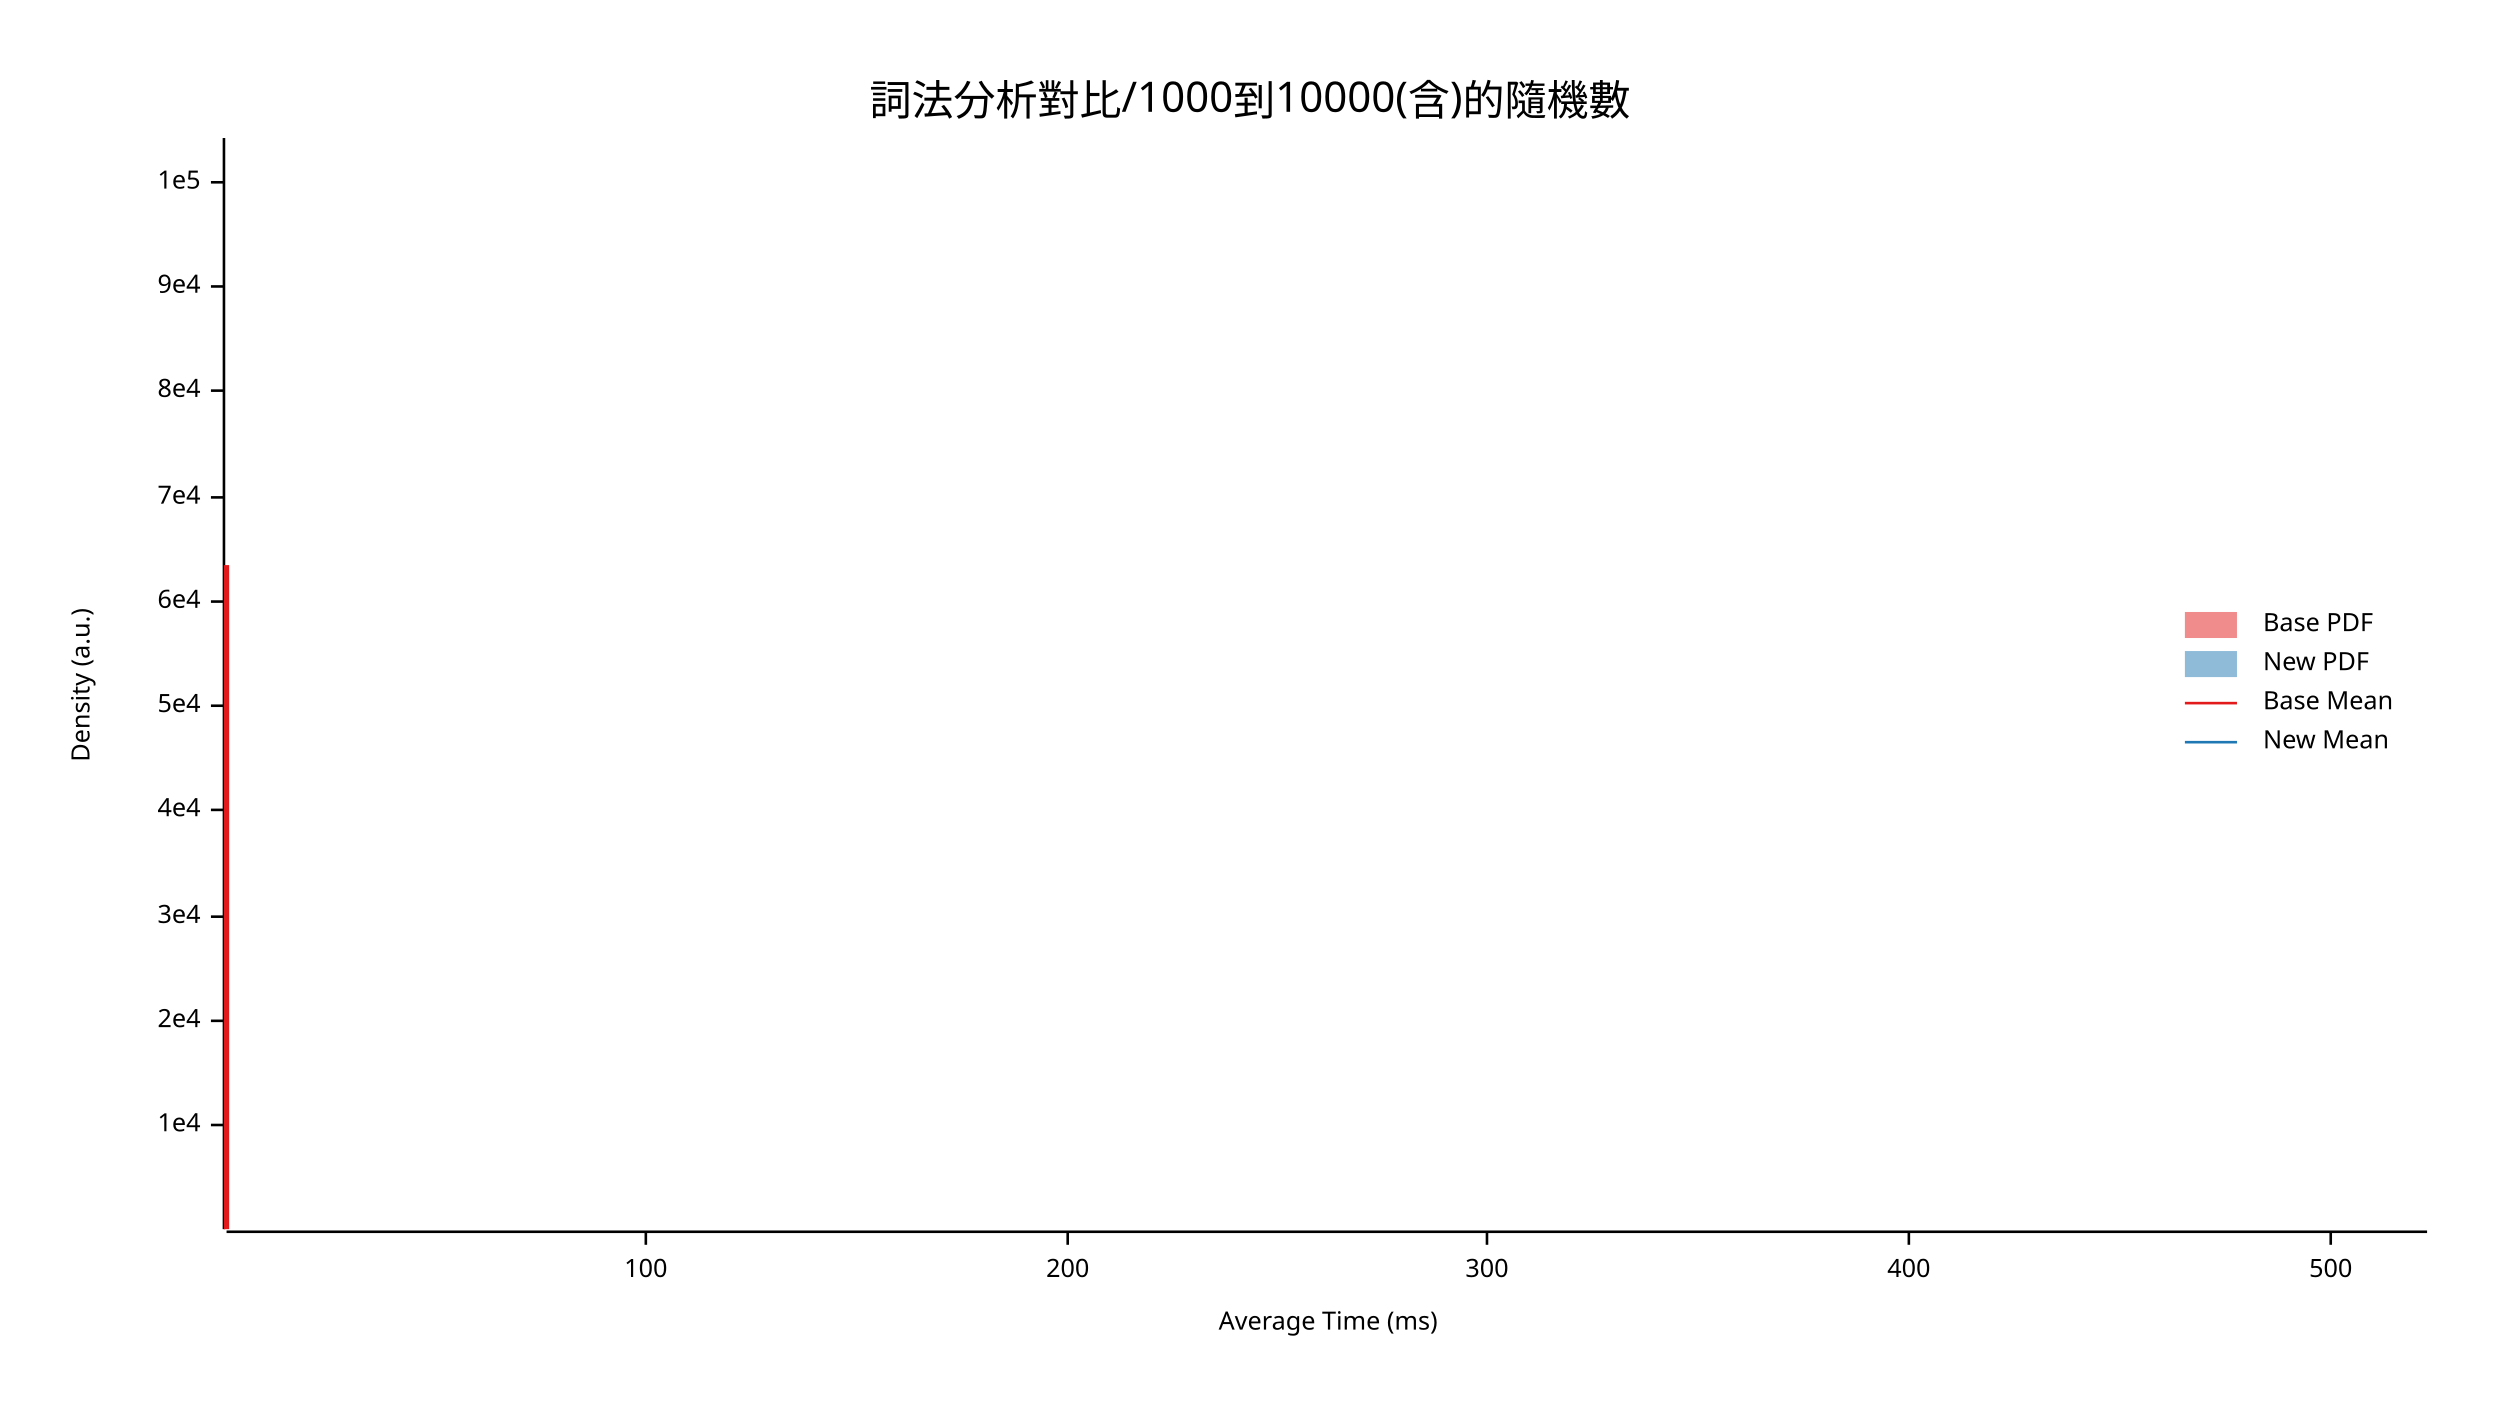
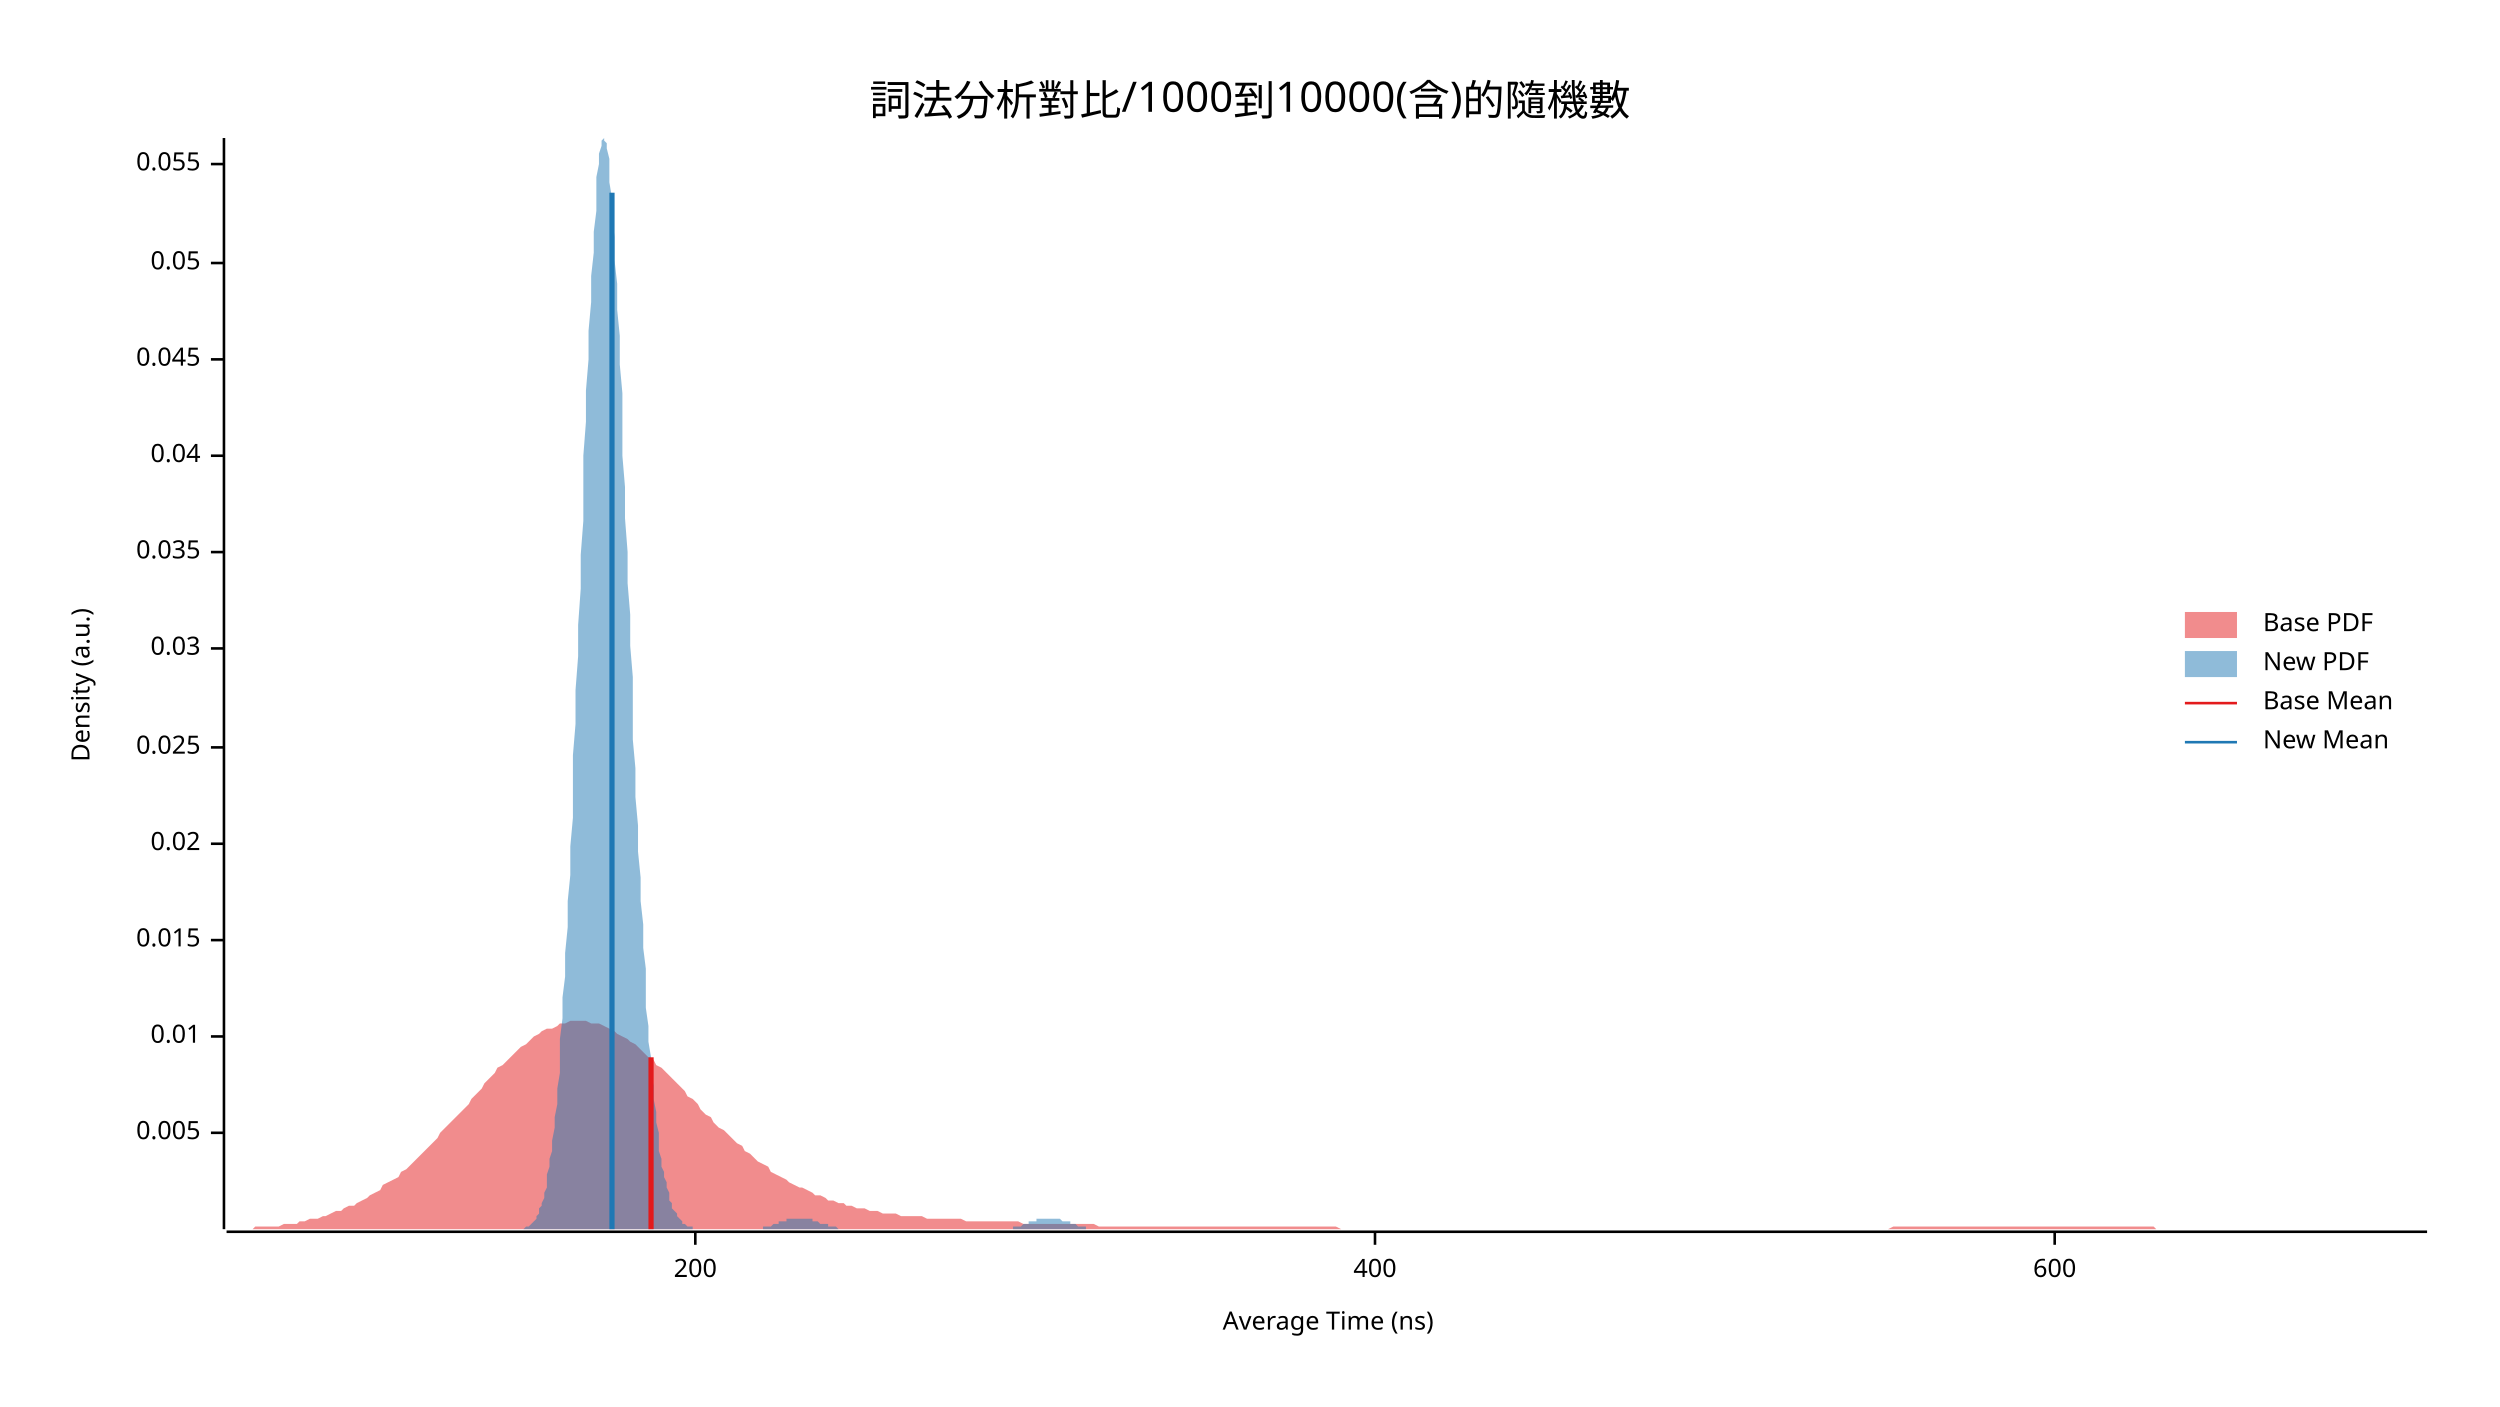
<svg xmlns="http://www.w3.org/2000/svg" width="960" height="540" viewBox="0 0 960 540">
  <text x="480" y="32" dy="0.76em" text-anchor="middle" font-family="sans-serif" font-size="16.129" opacity="1" fill="#000000">
詞法分析對比/1000到10000(含)的隨機數
</text>
  <text x="27" y="263" dy="0.76em" text-anchor="middle" font-family="sans-serif" font-size="9.677" opacity="1" fill="#000000" transform="rotate(270, 27, 263)">
Density (a.u.)
</text>
  <text x="510" y="513" dy="-0.5ex" text-anchor="middle" font-family="sans-serif" font-size="9.677" opacity="1" fill="#000000">
- Average Time (ms)
+ Average Time (ns)
</text>
  <polyline fill="none" opacity="1" stroke="#000000" stroke-width="1" points="86,53 86,472 " />
-   <text x="77" y="432" dy="0.5ex" text-anchor="end" font-family="sans-serif" font-size="9.677" opacity="1" fill="#000000">
- 1e4
+   <text x="77" y="435" dy="0.5ex" text-anchor="end" font-family="sans-serif" font-size="9.677" opacity="1" fill="#000000">
+ 0.005
</text>
-   <polyline fill="none" opacity="1" stroke="#000000" stroke-width="1" points="81,432 86,432 " />
-   <text x="77" y="392" dy="0.5ex" text-anchor="end" font-family="sans-serif" font-size="9.677" opacity="1" fill="#000000">
- 2e4
+   <polyline fill="none" opacity="1" stroke="#000000" stroke-width="1" points="81,435 86,435 " />
+   <text x="77" y="398" dy="0.5ex" text-anchor="end" font-family="sans-serif" font-size="9.677" opacity="1" fill="#000000">
+ 0.01
</text>
-   <polyline fill="none" opacity="1" stroke="#000000" stroke-width="1" points="81,392 86,392 " />
-   <text x="77" y="352" dy="0.5ex" text-anchor="end" font-family="sans-serif" font-size="9.677" opacity="1" fill="#000000">
- 3e4
+   <polyline fill="none" opacity="1" stroke="#000000" stroke-width="1" points="81,398 86,398 " />
+   <text x="77" y="361" dy="0.5ex" text-anchor="end" font-family="sans-serif" font-size="9.677" opacity="1" fill="#000000">
+ 0.015
</text>
-   <polyline fill="none" opacity="1" stroke="#000000" stroke-width="1" points="81,352 86,352 " />
-   <text x="77" y="311" dy="0.5ex" text-anchor="end" font-family="sans-serif" font-size="9.677" opacity="1" fill="#000000">
- 4e4
+   <polyline fill="none" opacity="1" stroke="#000000" stroke-width="1" points="81,361 86,361 " />
+   <text x="77" y="324" dy="0.5ex" text-anchor="end" font-family="sans-serif" font-size="9.677" opacity="1" fill="#000000">
+ 0.02
</text>
-   <polyline fill="none" opacity="1" stroke="#000000" stroke-width="1" points="81,311 86,311 " />
-   <text x="77" y="271" dy="0.5ex" text-anchor="end" font-family="sans-serif" font-size="9.677" opacity="1" fill="#000000">
- 5e4
+   <polyline fill="none" opacity="1" stroke="#000000" stroke-width="1" points="81,324 86,324 " />
+   <text x="77" y="287" dy="0.5ex" text-anchor="end" font-family="sans-serif" font-size="9.677" opacity="1" fill="#000000">
+ 0.025
</text>
-   <polyline fill="none" opacity="1" stroke="#000000" stroke-width="1" points="81,271 86,271 " />
-   <text x="77" y="231" dy="0.5ex" text-anchor="end" font-family="sans-serif" font-size="9.677" opacity="1" fill="#000000">
- 6e4
+   <polyline fill="none" opacity="1" stroke="#000000" stroke-width="1" points="81,287 86,287 " />
+   <text x="77" y="249" dy="0.5ex" text-anchor="end" font-family="sans-serif" font-size="9.677" opacity="1" fill="#000000">
+ 0.03
</text>
-   <polyline fill="none" opacity="1" stroke="#000000" stroke-width="1" points="81,231 86,231 " />
-   <text x="77" y="191" dy="0.5ex" text-anchor="end" font-family="sans-serif" font-size="9.677" opacity="1" fill="#000000">
- 7e4
+   <polyline fill="none" opacity="1" stroke="#000000" stroke-width="1" points="81,249 86,249 " />
+   <text x="77" y="212" dy="0.5ex" text-anchor="end" font-family="sans-serif" font-size="9.677" opacity="1" fill="#000000">
+ 0.035
</text>
-   <polyline fill="none" opacity="1" stroke="#000000" stroke-width="1" points="81,191 86,191 " />
-   <text x="77" y="150" dy="0.5ex" text-anchor="end" font-family="sans-serif" font-size="9.677" opacity="1" fill="#000000">
- 8e4
+   <polyline fill="none" opacity="1" stroke="#000000" stroke-width="1" points="81,212 86,212 " />
+   <text x="77" y="175" dy="0.5ex" text-anchor="end" font-family="sans-serif" font-size="9.677" opacity="1" fill="#000000">
+ 0.04
</text>
-   <polyline fill="none" opacity="1" stroke="#000000" stroke-width="1" points="81,150 86,150 " />
-   <text x="77" y="110" dy="0.5ex" text-anchor="end" font-family="sans-serif" font-size="9.677" opacity="1" fill="#000000">
- 9e4
+   <polyline fill="none" opacity="1" stroke="#000000" stroke-width="1" points="81,175 86,175 " />
+   <text x="77" y="138" dy="0.5ex" text-anchor="end" font-family="sans-serif" font-size="9.677" opacity="1" fill="#000000">
+ 0.045
</text>
-   <polyline fill="none" opacity="1" stroke="#000000" stroke-width="1" points="81,110 86,110 " />
-   <text x="77" y="70" dy="0.5ex" text-anchor="end" font-family="sans-serif" font-size="9.677" opacity="1" fill="#000000">
- 1e5
+   <polyline fill="none" opacity="1" stroke="#000000" stroke-width="1" points="81,138 86,138 " />
+   <text x="77" y="101" dy="0.5ex" text-anchor="end" font-family="sans-serif" font-size="9.677" opacity="1" fill="#000000">
+ 0.05
</text>
-   <polyline fill="none" opacity="1" stroke="#000000" stroke-width="1" points="81,70 86,70 " />
+   <polyline fill="none" opacity="1" stroke="#000000" stroke-width="1" points="81,101 86,101 " />
+   <text x="77" y="63" dy="0.5ex" text-anchor="end" font-family="sans-serif" font-size="9.677" opacity="1" fill="#000000">
+ 0.055
+ </text>
+   <polyline fill="none" opacity="1" stroke="#000000" stroke-width="1" points="81,63 86,63 " />
  <polyline fill="none" opacity="1" stroke="#000000" stroke-width="1" points="87,473 932,473 " />
-   <text x="248" y="483" dy="0.76em" text-anchor="middle" font-family="sans-serif" font-size="9.677" opacity="1" fill="#000000">
- 100
- </text>
-   <polyline fill="none" opacity="1" stroke="#000000" stroke-width="1" points="248,473 248,478 " />
-   <text x="410" y="483" dy="0.76em" text-anchor="middle" font-family="sans-serif" font-size="9.677" opacity="1" fill="#000000">
+   <text x="267" y="483" dy="0.76em" text-anchor="middle" font-family="sans-serif" font-size="9.677" opacity="1" fill="#000000">
200
</text>
-   <polyline fill="none" opacity="1" stroke="#000000" stroke-width="1" points="410,473 410,478 " />
-   <text x="571" y="483" dy="0.76em" text-anchor="middle" font-family="sans-serif" font-size="9.677" opacity="1" fill="#000000">
- 300
- </text>
-   <polyline fill="none" opacity="1" stroke="#000000" stroke-width="1" points="571,473 571,478 " />
-   <text x="733" y="483" dy="0.76em" text-anchor="middle" font-family="sans-serif" font-size="9.677" opacity="1" fill="#000000">
+   <polyline fill="none" opacity="1" stroke="#000000" stroke-width="1" points="267,473 267,478 " />
+   <text x="528" y="483" dy="0.76em" text-anchor="middle" font-family="sans-serif" font-size="9.677" opacity="1" fill="#000000">
400
</text>
-   <polyline fill="none" opacity="1" stroke="#000000" stroke-width="1" points="733,473 733,478 " />
-   <text x="895" y="483" dy="0.76em" text-anchor="middle" font-family="sans-serif" font-size="9.677" opacity="1" fill="#000000">
- 500
+   <polyline fill="none" opacity="1" stroke="#000000" stroke-width="1" points="528,473 528,478 " />
+   <text x="789" y="483" dy="0.76em" text-anchor="middle" font-family="sans-serif" font-size="9.677" opacity="1" fill="#000000">
+ 600
</text>
-   <polyline fill="none" opacity="1" stroke="#000000" stroke-width="1" points="895,473 895,478 " />
-   <polygon opacity="0.5" fill="#E31A1C" points="87,472 87,472 87,472 87,472 87,472 87,472 87,472 87,472 87,472 87,472 87,472 87,472 87,472 87,472 87,472 87,472 87,472 87,472 87,471 87,471 87,471 87,471 87,471 87,471 87,471 87,471 87,470 87,470 87,470 87,470 87,469 87,469 87,469 87,468 87,468 87,468 87,467 87,467 87,466 87,466 87,465 87,465 87,464 87,464 87,463 87,462 87,461 87,460 87,459 87,458 87,457 87,456 87,455 87,454 87,452 87,451 87,450 87,448 87,446 87,444 87,443 87,441 87,438 87,436 87,434 87,431 87,429 87,426 87,423 87,420 87,417 87,414 87,411 87,407 87,403 87,399 87,395 87,391 87,387 87,382 87,378 87,373 87,368 87,363 87,357 87,352 87,346 87,340 87,334 87,328 87,322 87,315 87,309 87,302 87,295 87,288 87,281 87,274 87,267 87,260 87,252 87,245 87,237 87,230 87,222 87,215 87,207 87,200 87,192 87,185 87,178 87,170 87,163 87,156 87,149 87,142 87,136 87,129 87,123 87,117 87,111 87,105 87,100 87,95 87,90 87,85 87,81 87,77 87,73 87,69 87,66 87,64 87,61 87,59 87,57 87,56 87,55 87,54 87,54 87,53 87,54 87,54 87,55 87,57 87,58 87,60 87,62 87,65 87,68 87,71 87,74 87,78 87,82 87,86 87,90 87,94 87,99 87,104 87,109 87,114 87,119 87,125 87,130 87,136 87,141 87,147 87,153 87,158 87,164 87,170 87,175 87,181 87,187 87,192 87,198 87,203 87,209 87,214 87,219 87,224 87,229 87,234 87,239 87,243 87,248 87,252 87,256 87,260 87,264 87,267 87,271 87,274 87,278 87,281 87,284 87,286 87,289 87,291 87,294 87,296 87,298 87,300 87,302 87,303 87,305 87,307 87,308 87,309 87,310 87,311 87,312 87,313 87,314 87,315 87,316 87,316 87,317 87,318 87,318 87,319 87,319 87,320 87,320 87,321 87,321 87,322 87,322 87,323 87,323 87,324 87,324 87,325 87,325 87,326 87,326 87,327 87,328 87,329 87,329 87,330 87,331 87,332 87,333 87,334 87,335 87,336 87,337 87,338 87,339 87,340 87,342 87,343 87,344 87,346 87,347 87,348 87,350 87,351 87,353 87,354 87,356 87,357 87,359 87,360 87,362 87,364 87,365 87,367 87,369 87,370 87,372 87,374 87,375 87,377 87,379 87,381 87,382 87,384 87,386 87,387 87,389 87,391 87,392 87,394 87,395 87,397 87,399 87,400 87,402 87,403 87,405 87,406 87,407 87,409 87,410 87,411 87,413 87,414 87,415 87,416 87,418 87,419 87,420 87,421 87,422 87,423 87,424 87,425 87,426 87,427 87,428 87,429 87,429 87,430 87,431 87,432 87,432 87,433 87,434 87,434 87,435 87,435 87,436 87,436 87,437 87,437 87,438 87,438 87,439 87,439 87,440 87,440 87,440 87,441 87,441 87,441 87,442 87,442 87,442 87,443 87,443 87,443 87,444 87,444 87,444 87,444 87,445 87,445 87,445 87,446 87,446 87,446 87,446 87,447 87,447 87,447 87,448 87,448 87,448 87,448 87,449 87,449 87,449 87,449 87,450 87,450 87,450 87,450 87,451 87,451 87,451 87,451 87,451 87,452 87,452 87,452 87,452 87,452 87,452 87,453 87,453 87,453 87,453 87,453 87,453 87,453 87,453 87,454 87,454 87,454 87,454 87,454 87,454 87,454 87,454 87,454 87,454 87,455 87,455 87,455 87,455 87,455 87,455 87,455 87,455 87,455 87,456 87,456 87,456 87,456 87,456 87,456 87,457 87,457 87,457 87,457 87,457 87,458 87,458 87,458 87,458 87,459 87,459 87,459 87,459 87,460 87,460 87,460 87,461 87,461 87,461 87,462 87,462 87,462 87,463 87,463 87,463 87,464 87,464 87,464 87,465 87,465 87,465 87,465 87,466 87,466 87,466 87,467 87,467 87,467 87,467 87,468 87,468 87,468 87,468 87,469 87,469 87,469 87,469 87,469 87,470 87,470 87,470 87,470 87,470 87,470 87,471 87,471 87,471 87,471 87,471 87,471 87,471 87,471 87,471 87,471 87,472 87,472 87,472 87,472 87,472 87,472 87,472 87,472 87,472 87,472 87,472 87,472 87,472 87,472 87,472 87,472 87,472 87,472 87,472 87,472 87,472 87,472 87,472 87,472 87,472 87,472 " />
-   <polygon opacity="0.5" fill="#1F78B4" points="205,472 206,472 208,472 209,472 211,472 212,472 213,472 215,472 216,472 218,472 219,472 221,472 222,472 224,472 225,472 227,472 228,472 229,472 231,472 232,472 234,472 235,472 237,472 238,472 240,472 241,472 243,472 244,472 245,472 247,472 248,472 250,472 251,472 253,472 254,472 256,472 257,472 259,472 260,472 261,472 263,472 264,472 266,472 267,472 269,472 270,472 272,472 273,472 275,472 276,472 278,472 279,472 280,472 282,472 283,472 285,472 286,472 288,472 289,472 291,472 292,472 294,472 295,472 296,472 298,472 299,472 301,472 302,472 304,472 305,472 307,472 308,472 310,472 311,472 312,472 314,472 315,472 317,472 318,472 320,472 321,472 323,472 324,472 326,472 327,472 328,472 330,472 331,472 333,472 334,472 336,472 337,472 339,472 340,472 342,472 343,472 345,472 346,472 347,472 349,472 350,472 352,472 353,472 355,472 356,472 358,472 359,472 361,472 362,472 363,472 365,472 366,472 368,472 369,472 371,472 372,472 374,472 375,472 377,472 378,472 379,472 381,472 382,472 384,472 385,472 387,472 388,472 390,472 391,472 393,472 394,472 395,472 397,472 398,472 400,472 401,472 403,472 404,472 406,472 407,472 409,472 410,472 412,472 413,472 414,472 416,472 417,472 419,472 420,472 422,472 423,472 425,472 426,472 428,472 429,472 430,472 432,472 433,472 435,472 436,472 438,472 439,472 441,472 442,472 444,472 445,472 446,472 448,472 449,472 451,472 452,472 454,472 455,472 457,472 458,472 460,472 461,472 462,472 464,472 465,472 467,472 468,472 470,472 471,472 473,472 474,472 476,472 477,472 479,472 480,472 481,472 483,472 484,472 486,472 487,472 489,472 490,472 492,472 493,472 495,472 496,472 497,472 499,472 500,472 502,472 503,472 505,472 506,472 508,472 509,472 511,472 512,472 513,472 515,472 516,472 518,472 519,472 521,472 522,472 524,472 525,472 527,472 528,472 529,472 531,472 532,472 534,472 535,472 537,472 538,472 540,472 541,472 543,472 544,472 546,472 547,472 548,472 550,472 551,472 553,472 554,472 556,472 557,472 559,472 560,472 562,472 563,472 564,472 566,472 567,472 569,472 570,472 572,472 573,472 575,472 576,472 578,472 579,472 580,472 582,472 583,472 585,472 586,472 588,472 589,472 591,472 592,472 594,472 595,472 596,472 598,472 599,472 601,472 602,472 604,472 605,472 607,472 608,472 610,472 611,472 613,472 614,472 615,472 617,472 618,472 620,472 621,472 623,472 624,472 626,472 627,472 629,472 630,472 631,472 633,472 634,472 636,472 637,472 639,472 640,472 642,472 643,472 645,472 646,472 647,472 649,472 650,472 652,472 653,472 655,472 656,472 658,472 659,472 661,472 662,472 663,472 665,472 666,472 668,472 669,472 671,472 672,472 674,472 675,472 677,472 678,472 680,472 681,472 682,472 684,472 685,472 687,472 688,472 690,472 691,472 693,472 694,472 696,472 697,472 698,472 700,472 701,472 703,472 704,472 706,472 707,472 709,472 710,472 712,472 713,472 714,472 716,472 717,472 719,472 720,472 722,472 723,472 725,472 726,472 728,472 729,472 730,472 732,472 733,472 735,472 736,472 738,472 739,472 741,472 742,472 744,472 745,472 747,472 748,472 749,472 751,472 752,472 754,472 755,472 757,472 758,472 760,472 761,472 763,472 764,472 765,472 767,472 768,472 770,472 771,472 773,472 774,472 776,472 777,472 779,472 780,472 781,472 783,472 784,472 786,472 787,472 789,472 790,472 792,472 793,472 795,472 796,472 797,472 799,472 800,472 802,472 803,472 805,472 806,472 808,472 809,472 811,472 812,472 814,472 815,472 816,472 818,472 819,472 821,472 822,472 824,472 825,472 827,472 828,472 830,472 831,472 832,472 834,472 835,472 837,472 838,472 840,472 841,472 843,472 844,472 846,472 847,472 848,472 850,472 851,472 853,472 854,472 856,472 857,472 859,472 860,472 862,472 863,472 864,472 866,472 867,472 869,472 870,472 872,472 873,472 875,472 876,472 878,472 879,472 881,472 882,472 883,472 885,472 886,472 888,472 889,472 891,472 892,472 894,472 895,472 897,472 898,472 899,472 901,472 902,472 904,472 905,472 907,472 908,472 910,472 911,472 913,472 914,472 915,472 917,472 918,472 920,472 921,472 923,472 924,472 926,472 927,472 929,472 930,472 932,472 932,472 205,472 " />
-   <polyline fill="none" opacity="1" stroke="#E31A1C" stroke-width="2" points="87,472 87,217 " />
-   <polyline fill="none" opacity="1" stroke="#1F78B4" stroke-width="2" points="413,472 413,472 " />
+   <polyline fill="none" opacity="1" stroke="#000000" stroke-width="1" points="789,473 789,478 " />
+   <polygon opacity="0.5" fill="#E31A1C" points="87,472 88,472 90,472 92,472 93,472 95,472 97,472 98,471 100,471 102,471 103,471 105,471 107,471 109,470 110,470 112,470 114,470 115,469 117,469 119,468 120,468 122,468 124,467 125,467 127,466 129,465 131,465 132,464 134,463 136,463 137,462 139,461 141,460 142,459 144,458 146,457 147,455 149,454 151,453 153,452 154,450 156,449 158,447 159,446 161,444 163,442 164,441 166,439 168,437 169,435 171,433 173,431 175,429 176,428 178,426 180,424 181,422 183,420 185,418 186,416 188,414 190,412 191,410 193,409 195,407 197,405 198,404 200,402 202,401 203,400 205,398 207,397 208,396 210,395 212,395 214,394 215,393 217,393 219,392 220,392 222,392 224,392 225,392 227,393 229,393 230,393 232,394 234,395 236,396 237,397 239,398 241,399 242,400 244,401 246,403 247,404 249,406 251,407 252,409 254,410 256,412 258,414 259,415 261,417 263,419 264,421 266,422 268,424 269,426 271,428 273,429 274,431 276,433 278,434 280,436 281,437 283,439 285,440 286,442 288,443 290,445 291,446 293,447 295,448 296,450 298,451 300,452 302,453 303,454 305,455 307,456 308,456 310,457 312,458 313,459 315,459 317,460 318,461 320,461 322,462 324,462 325,463 327,463 329,464 330,464 332,464 334,465 335,465 337,465 339,466 341,466 342,466 344,466 346,467 347,467 349,467 351,467 352,467 354,467 356,468 357,468 359,468 361,468 363,468 364,468 366,468 368,468 369,468 371,469 373,469 374,469 376,469 378,469 379,469 381,469 383,469 385,469 386,469 388,469 390,469 391,469 393,470 395,470 396,470 398,470 400,470 401,470 403,470 405,470 407,470 408,470 410,470 412,470 413,470 415,470 417,470 418,470 420,470 422,471 423,471 425,471 427,471 429,471 430,471 432,471 434,471 435,471 437,471 439,471 440,471 442,471 444,471 445,471 447,471 449,471 451,471 452,471 454,471 456,471 457,471 459,471 461,471 462,471 464,471 466,471 468,471 469,471 471,471 473,471 474,471 476,471 478,471 479,471 481,471 483,471 484,471 486,471 488,471 490,471 491,471 493,471 495,471 496,471 498,471 500,471 501,471 503,471 505,471 506,471 508,471 510,471 512,471 513,471 515,472 517,472 518,472 520,472 522,472 523,472 525,472 527,472 528,472 530,472 532,472 534,472 535,472 537,472 539,472 540,472 542,472 544,472 545,472 547,472 549,472 550,472 552,472 554,472 556,472 557,472 559,472 561,472 562,472 564,472 566,472 567,472 569,472 571,472 573,472 574,472 576,472 578,472 579,472 581,472 583,472 584,472 586,472 588,472 589,472 591,472 593,472 595,472 596,472 598,472 600,472 601,472 603,472 605,472 606,472 608,472 610,472 611,472 613,472 615,472 617,472 618,472 620,472 622,472 623,472 625,472 627,472 628,472 630,472 632,472 633,472 635,472 637,472 639,472 640,472 642,472 644,472 645,472 647,472 649,472 650,472 652,472 654,472 655,472 657,472 659,472 661,472 662,472 664,472 666,472 667,472 669,472 671,472 672,472 674,472 676,472 677,472 679,472 681,472 683,472 684,472 686,472 688,472 689,472 691,472 693,472 694,472 696,472 698,472 700,472 701,472 703,472 705,472 706,472 708,472 710,472 711,472 713,472 715,472 716,472 718,472 720,472 722,472 723,472 725,472 727,471 728,471 730,471 732,471 733,471 735,471 737,471 738,471 740,471 742,471 744,471 745,471 747,471 749,471 750,471 752,471 754,471 755,471 757,471 759,471 760,471 762,471 764,471 766,471 767,471 769,471 771,471 772,471 774,471 776,471 777,471 779,471 781,471 782,471 784,471 786,471 788,471 789,471 791,471 793,471 794,471 796,471 798,471 799,471 801,471 803,471 804,471 806,471 808,471 810,471 811,471 813,471 815,471 816,471 818,471 820,471 821,471 823,471 825,471 827,471 828,472 830,472 832,472 833,472 835,472 837,472 838,472 840,472 842,472 843,472 845,472 847,472 849,472 850,472 852,472 854,472 855,472 857,472 859,472 860,472 862,472 864,472 865,472 867,472 869,472 871,472 872,472 874,472 876,472 877,472 879,472 881,472 882,472 884,472 886,472 887,472 889,472 891,472 893,472 894,472 896,472 898,472 899,472 901,472 903,472 904,472 906,472 908,472 909,472 911,472 913,472 915,472 916,472 918,472 920,472 921,472 923,472 925,472 926,472 928,472 930,472 932,472 932,472 87,472 " />
+   <polygon opacity="0.5" fill="#1F78B4" points="201,472 202,471 202,471 203,471 203,471 204,470 204,470 205,469 205,469 206,468 206,467 206,467 207,466 207,464 208,463 208,462 209,460 209,458 210,456 210,454 210,451 211,448 211,445 212,442 212,438 213,433 213,429 214,424 214,418 215,412 215,406 215,399 216,391 216,383 217,375 217,366 218,356 218,346 219,336 219,325 220,314 220,302 220,290 221,278 221,265 222,252 222,240 223,226 223,213 224,200 224,187 224,175 225,162 225,150 226,138 226,127 227,116 227,106 228,97 228,89 229,81 229,74 229,68 230,63 230,59 231,56 231,54 232,53 232,54 233,55 233,57 234,61 234,65 234,70 235,76 235,83 236,91 236,100 237,109 237,119 238,129 238,140 239,151 239,163 239,175 240,187 240,199 241,212 241,224 242,236 242,248 243,260 243,272 243,284 244,295 244,306 245,317 245,327 246,337 246,346 247,355 247,364 248,372 248,380 248,387 249,394 249,400 250,406 250,412 251,417 251,422 252,427 252,431 253,435 253,438 253,442 254,445 254,448 255,450 255,452 256,454 256,456 257,458 257,460 257,461 258,462 258,464 259,465 259,465 260,466 260,467 261,468 261,468 262,469 262,469 262,470 263,470 263,470 264,471 264,471 265,471 265,471 266,471 266,472 267,472 267,472 267,472 268,472 268,472 269,472 269,472 270,472 270,472 271,472 271,472 271,472 272,472 272,472 273,472 273,472 274,472 274,472 275,472 275,472 276,472 276,472 276,472 277,472 277,472 278,472 278,472 279,472 279,472 280,472 280,472 281,472 281,472 281,472 282,472 282,472 283,472 283,472 284,472 284,472 285,472 285,472 285,472 286,472 286,472 287,472 287,472 288,472 288,472 289,472 289,472 290,472 290,472 290,472 291,472 291,472 292,472 292,472 293,472 293,471 294,471 294,471 295,471 295,471 295,471 296,471 296,471 297,470 297,470 298,470 298,470 299,470 299,470 299,469 300,469 300,469 301,469 301,469 302,469 302,468 303,468 303,468 304,468 304,468 304,468 305,468 305,468 306,468 306,468 307,468 307,468 308,468 308,468 309,468 309,468 309,468 310,468 310,468 311,468 311,468 312,468 312,469 313,469 313,469 314,469 314,469 314,469 315,470 315,470 316,470 316,470 317,470 317,470 318,470 318,471 318,471 319,471 319,471 320,471 320,471 321,471 321,471 322,472 322,472 323,472 323,472 323,472 324,472 324,472 325,472 325,472 326,472 326,472 327,472 327,472 328,472 328,472 328,472 329,472 329,472 330,472 330,472 331,472 331,472 332,472 332,472 332,472 333,472 333,472 334,472 334,472 335,472 335,472 336,472 336,472 337,472 337,472 337,472 338,472 338,472 339,472 339,472 340,472 340,472 341,472 341,472 342,472 342,472 342,472 343,472 343,472 344,472 344,472 345,472 345,472 346,472 346,472 346,472 347,472 347,472 348,472 348,472 349,472 349,472 350,472 350,472 351,472 351,472 351,472 352,472 352,472 353,472 353,472 354,472 354,472 355,472 355,472 356,472 356,472 356,472 357,472 357,472 358,472 358,472 359,472 359,472 360,472 360,472 360,472 361,472 361,472 362,472 362,472 363,472 363,472 364,472 364,472 365,472 365,472 365,472 366,472 366,472 367,472 367,472 368,472 368,472 369,472 369,472 370,472 370,472 370,472 371,472 371,472 372,472 372,472 373,472 373,472 374,472 374,472 374,472 375,472 375,472 376,472 376,472 377,472 377,472 378,472 378,472 379,472 379,472 379,472 380,472 380,472 381,472 381,472 382,472 382,472 383,472 383,472 384,472 384,472 384,472 385,472 385,472 386,472 386,472 387,472 387,472 388,472 388,472 389,472 389,471 389,471 390,471 390,471 391,471 391,471 392,471 392,471 393,470 393,470 393,470 394,470 394,470 395,470 395,469 396,469 396,469 397,469 397,469 398,469 398,468 398,468 399,468 399,468 400,468 400,468 401,468 401,468 402,468 402,468 403,468 403,468 403,468 404,468 404,468 405,468 405,468 406,468 406,468 407,468 407,468 407,468 408,469 408,469 409,469 409,469 410,469 410,469 411,469 411,470 412,470 412,470 412,470 413,470 413,470 414,471 414,471 415,471 415,471 416,471 416,471 417,471 417,471 417,472 418,472 418,472 419,472 419,472 420,472 420,472 421,472 421,472 421,472 422,472 422,472 423,472 423,472 424,472 424,472 425,472 425,472 426,472 426,472 426,472 427,472 427,472 201,472 " />
+   <polyline fill="none" opacity="1" stroke="#E31A1C" stroke-width="2" points="250,472 250,406 " />
+   <polyline fill="none" opacity="1" stroke="#1F78B4" stroke-width="2" points="235,472 235,74 " />
  <text x="869" y="235" dy="0.76em" text-anchor="start" font-family="sans-serif" font-size="9.677" opacity="1" fill="#000000">
Base PDF
</text>
  <text x="869" y="250" dy="0.76em" text-anchor="start" font-family="sans-serif" font-size="9.677" opacity="1" fill="#000000">
New PDF
</text>
  <text x="869" y="265" dy="0.76em" text-anchor="start" font-family="sans-serif" font-size="9.677" opacity="1" fill="#000000">
Base Mean
</text>
  <text x="869" y="280" dy="0.76em" text-anchor="start" font-family="sans-serif" font-size="9.677" opacity="1" fill="#000000">
New Mean
</text>
  <rect x="839" y="235" width="20" height="10" opacity="0.5" fill="#E31A1C" stroke="none" />
  <rect x="839" y="250" width="20" height="10" opacity="0.5" fill="#1F78B4" stroke="none" />
  <polyline fill="none" opacity="1" stroke="#E31A1C" stroke-width="1" points="839,270 859,270 " />
  <polyline fill="none" opacity="1" stroke="#1F78B4" stroke-width="1" points="839,285 859,285 " />
</svg>
